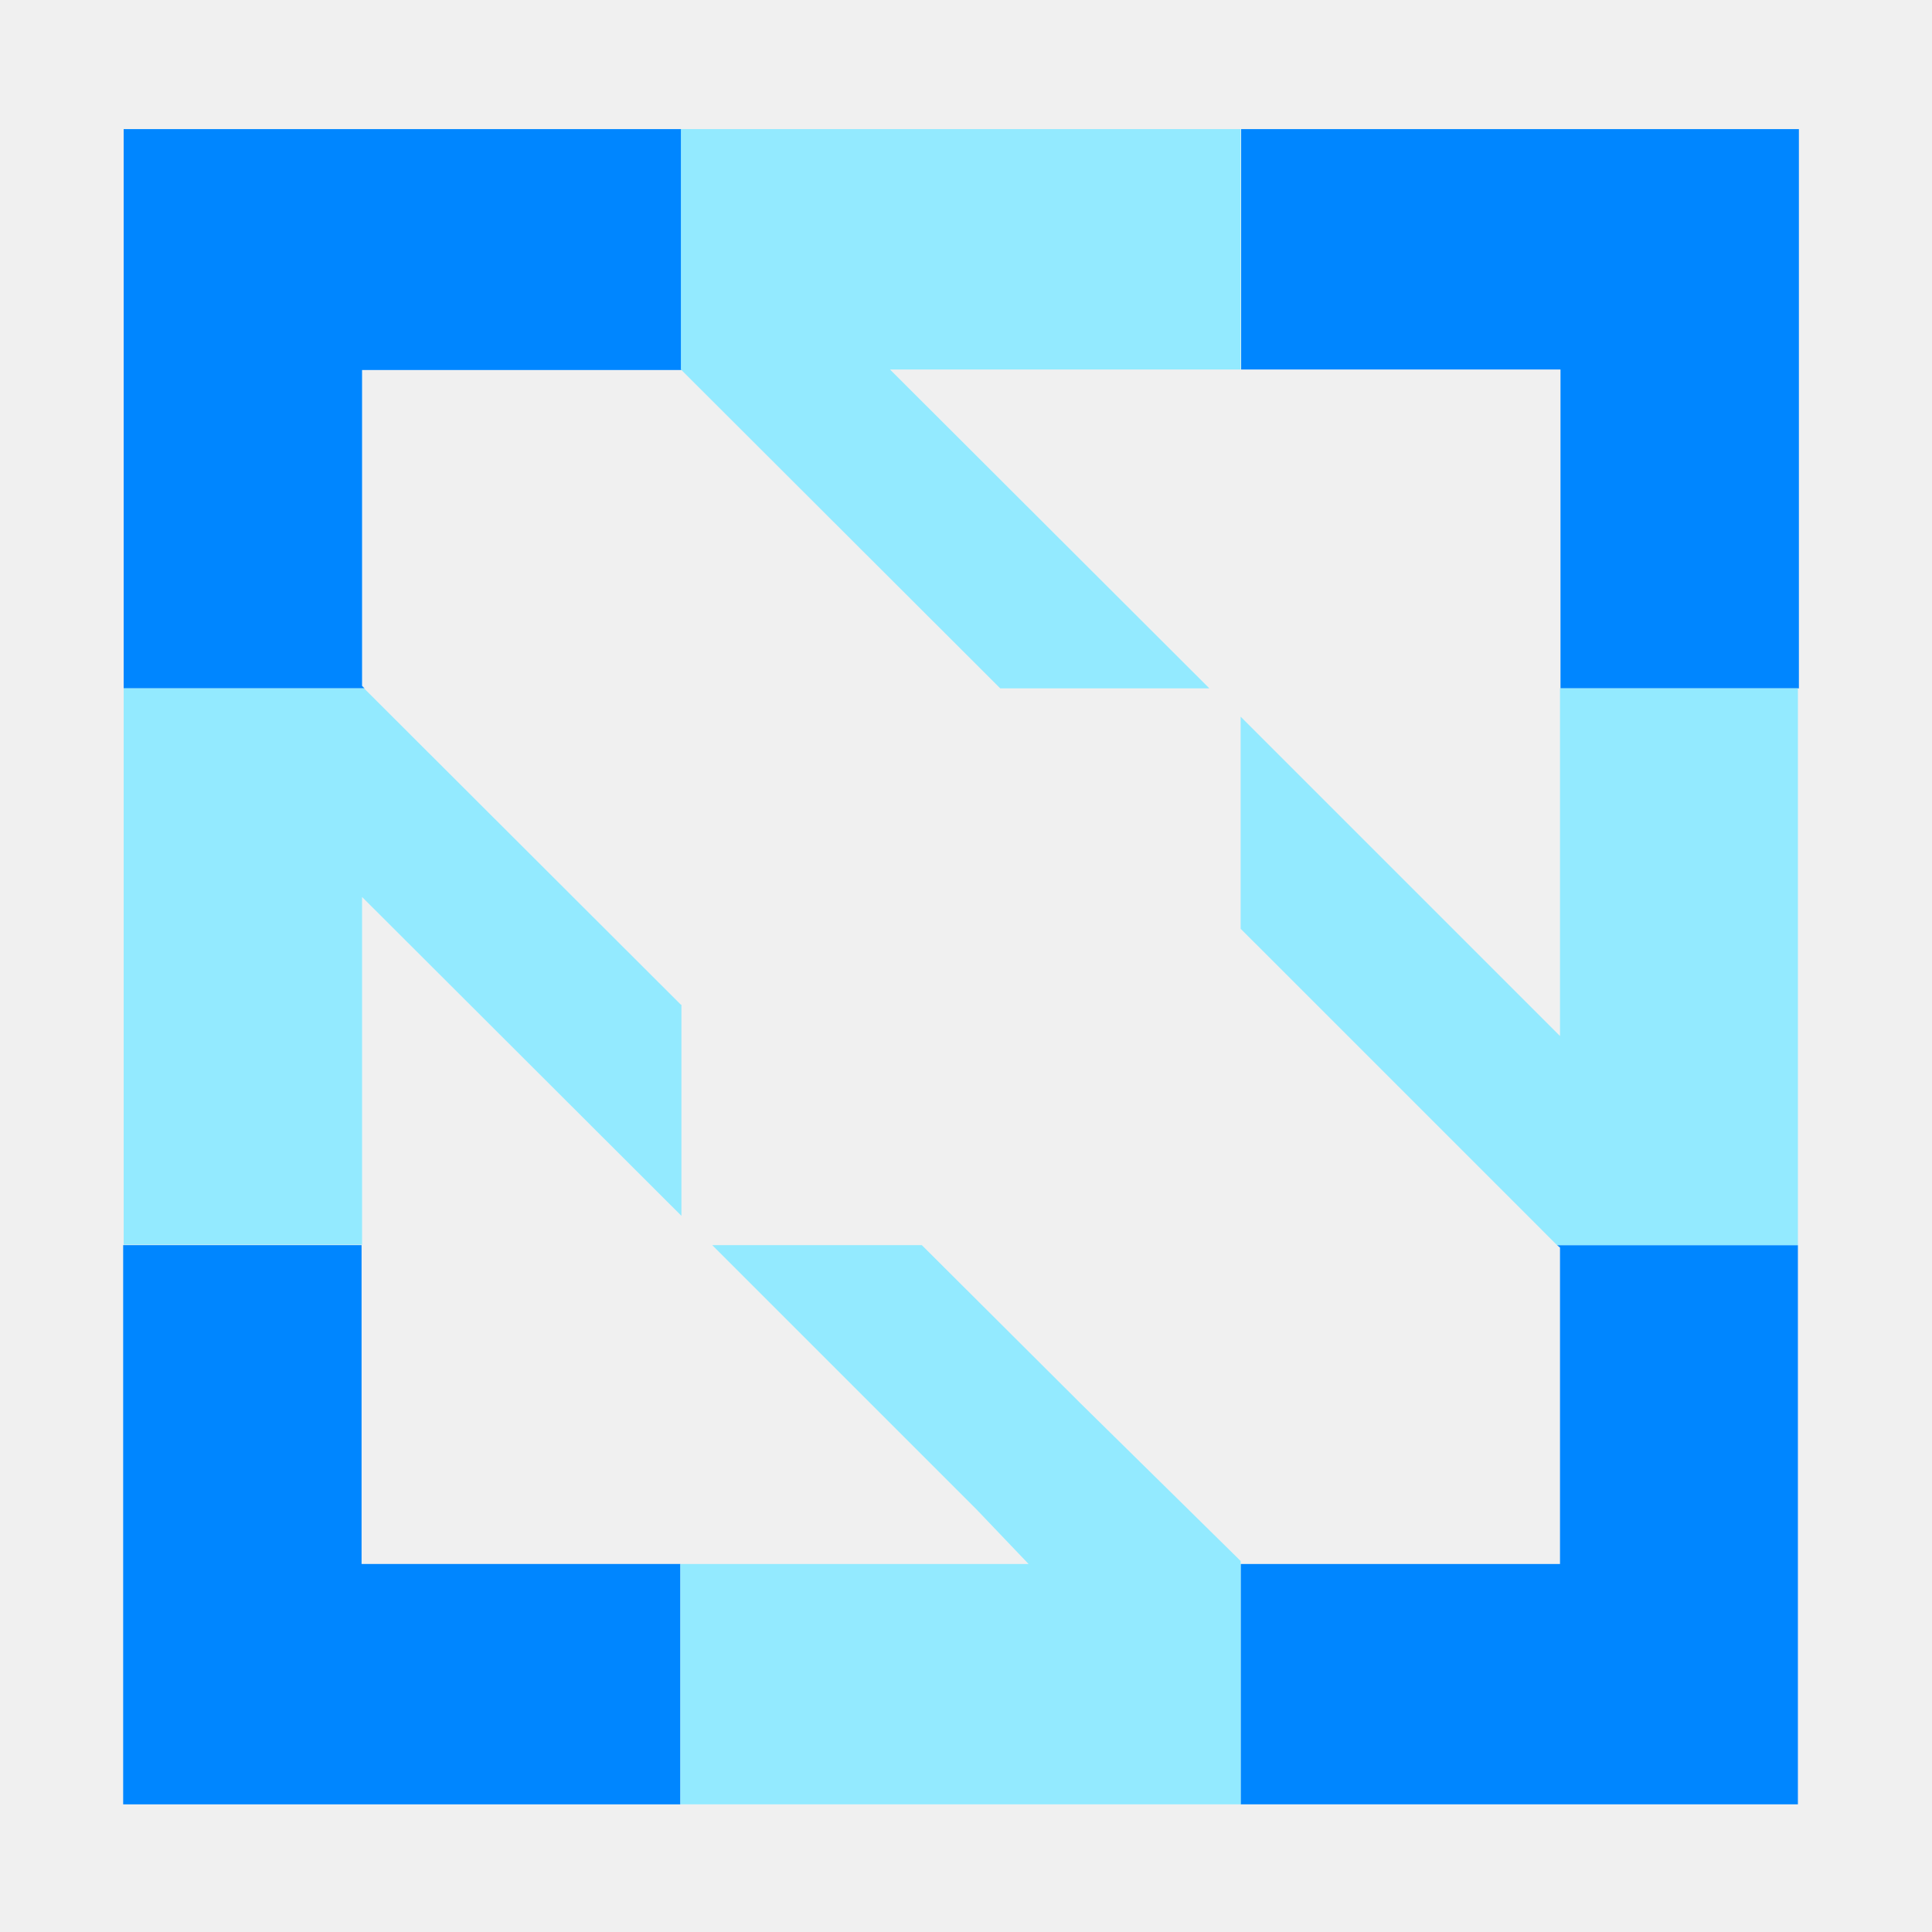
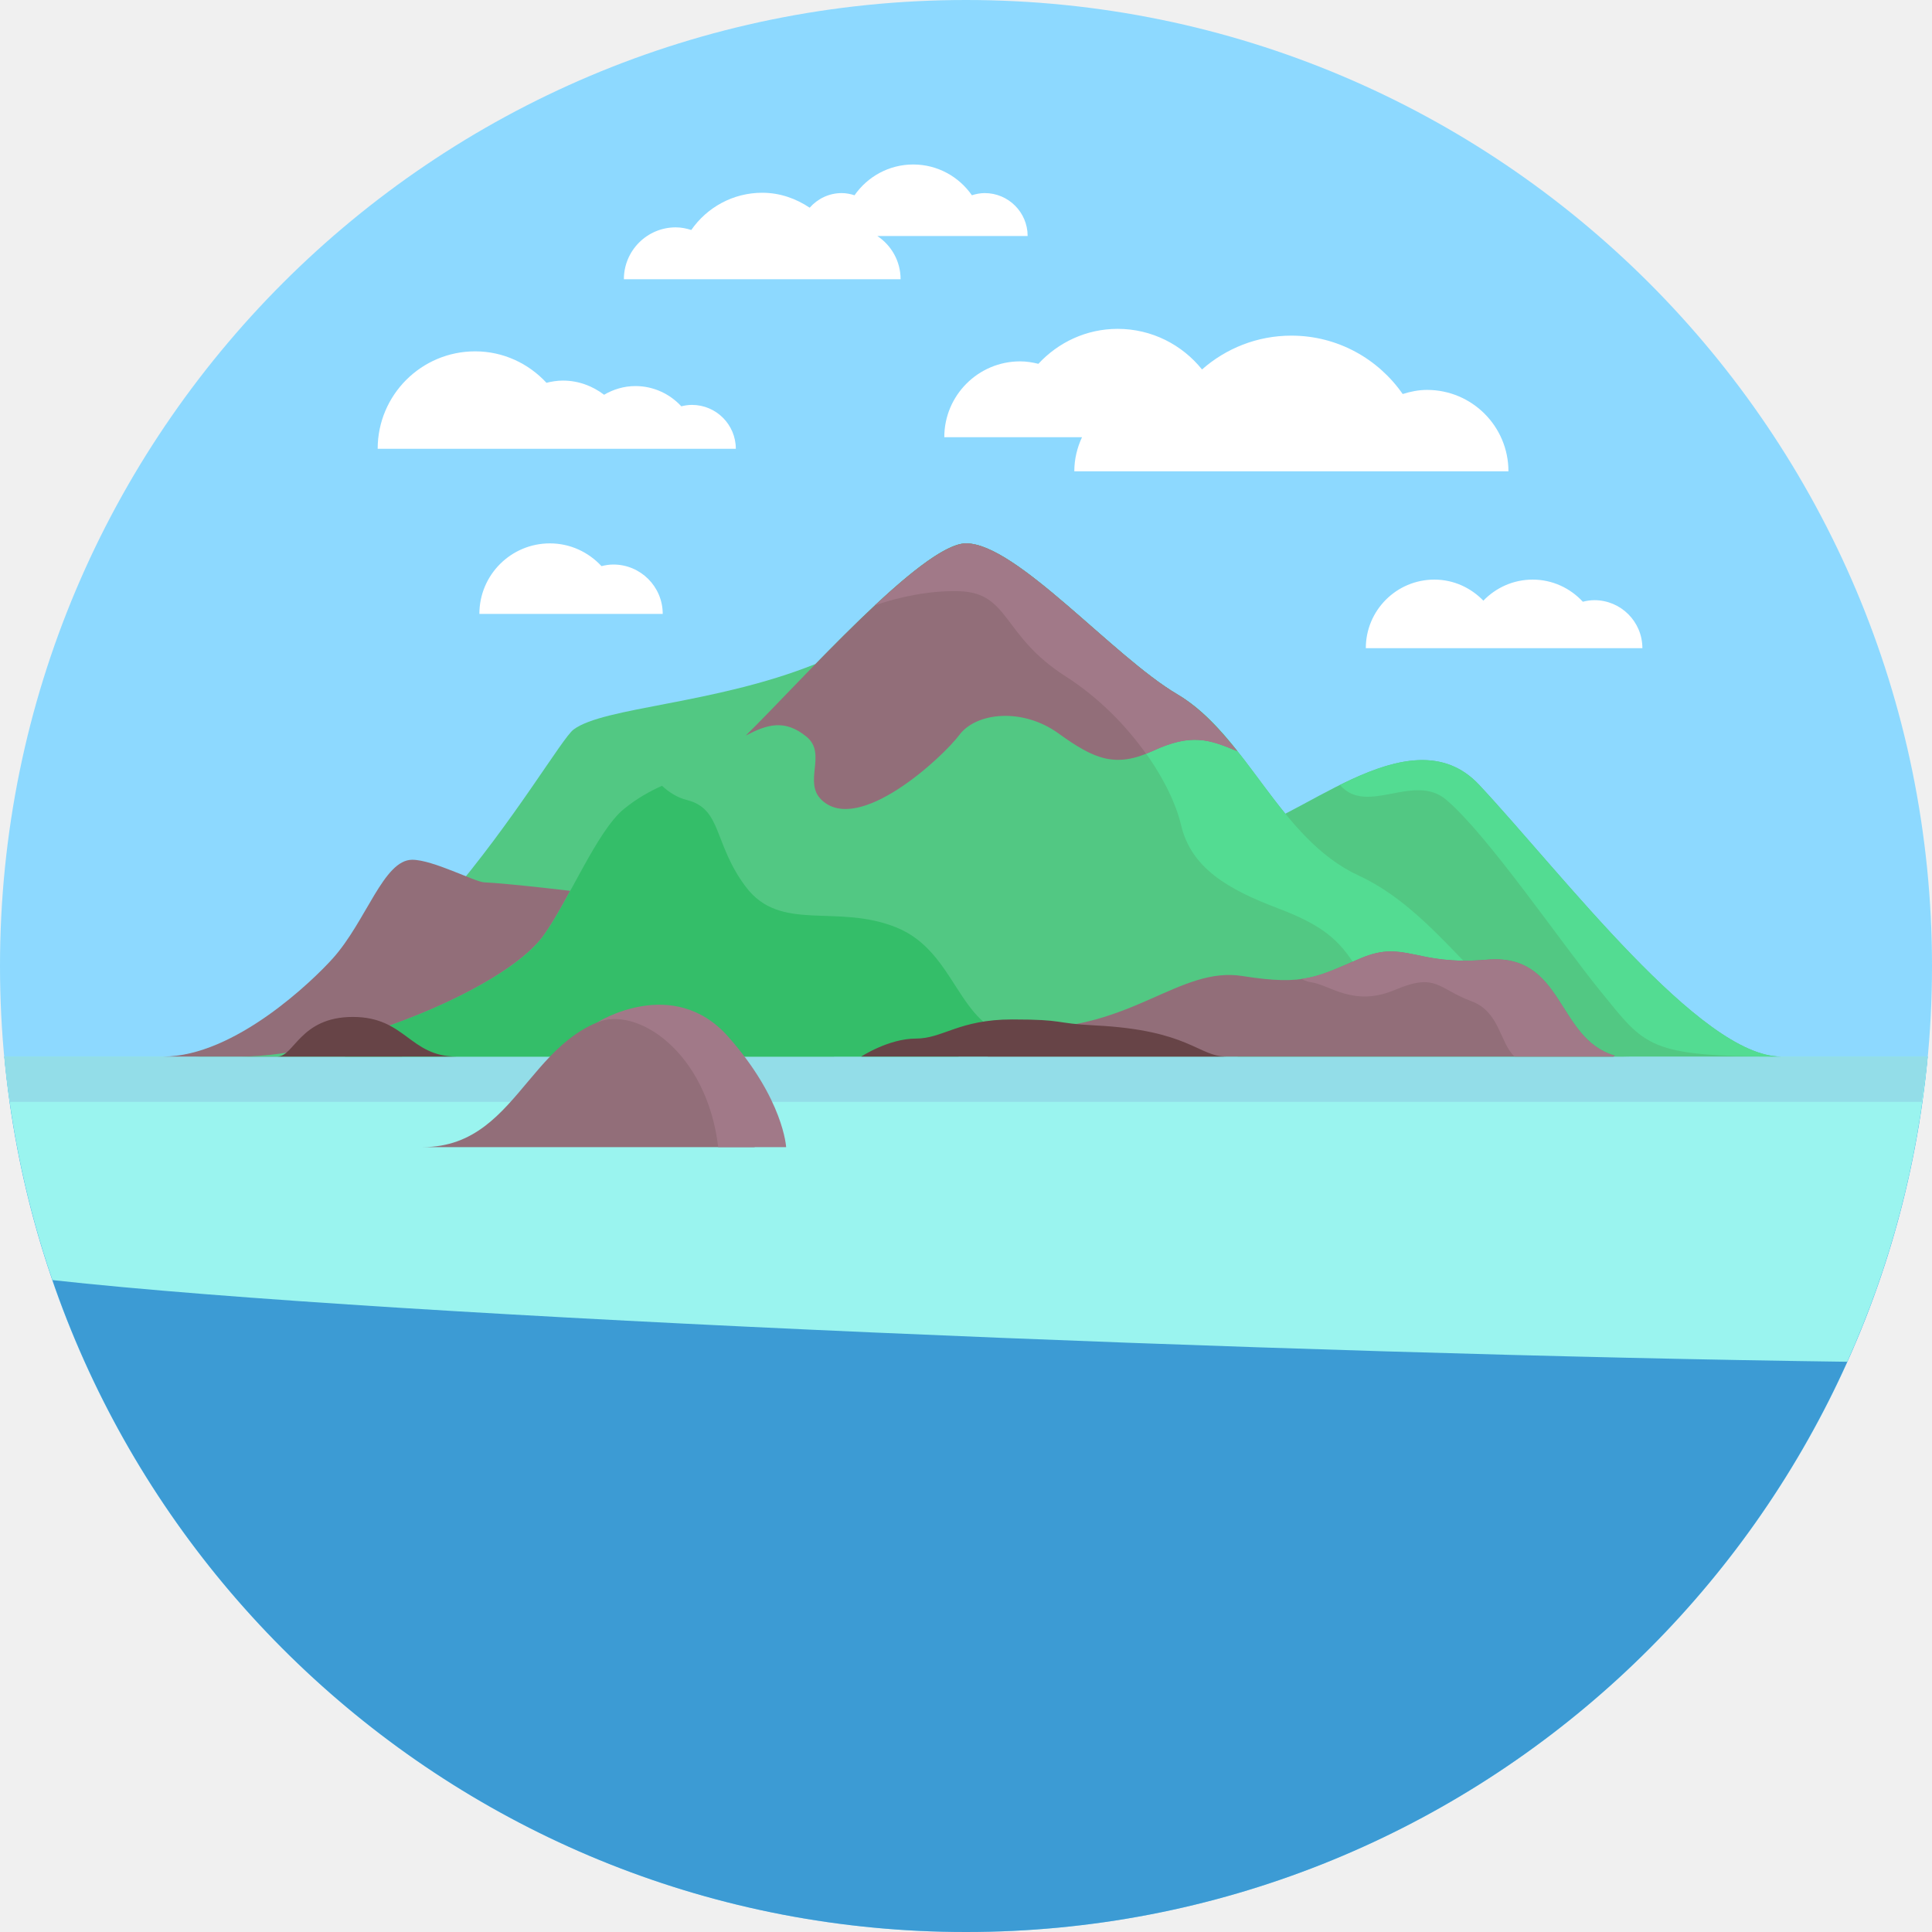
- <svg xmlns="http://www.w3.org/2000/svg" version="1.1" id="a" x="0px" y="0px" viewBox="0 0 389 389" style="enable-background:new 0 0 389 389;" xml:space="preserve">
-   <style type="text/css">
- 	.st0{fill:#0086FF;}
- 	.st1{fill:#93EAFF;}
- </style>
-   <g>
-     <path class="st0" d="M72.8,250.7h-48v112.6h112.2v-48.4H72.8V250.7z" />
-     <path class="st0" d="M314.1,251.2v63.7h-64.3v48.4h112.2V250.7h-48.5L314.1,251.2z" />
-     <path class="st0" d="M24.9,138.6h48.5l-0.5-0.5V74.5h64.3V26H24.9V138.6z" />
-     <path class="st0" d="M249.9,26v48.4h64.3v64.2h48V26C362.1,26,249.9,26,249.9,26z" />
-     <path class="st1" d="M243.5,138.6l-64.3-64.2h70.6V26H137.1v48.4l64.3,64.2H243.5z" />
-     <path class="st1" d="M185.6,250.7h-42.2l53.2,53.2l10.5,11h-70.1v48.4h112.8v-49l-32.1-31.6L185.6,250.7z" />
-     <path class="st1" d="M314.1,138.6v70l-11.1-11.1l-53.2-53.2V187l31.6,31.6l32.1,32.1h48.5V138.6H314.1L314.1,138.6z" />
-     <path class="st1" d="M137.1,202.3l-63.8-63.7H24.9v112h48v-70l64.3,64.2V202.3z" />
+ <svg xmlns="http://www.w3.org/2000/svg" height="800" viewBox="0 0 1024 1024" width="800">
+   <path d="m0 512a512 512 0 1 0 1024 0 512 512 0 1 0 -1024 0z" fill="#8dd9ff" />
+   <path d="m2.312 560c24.212 260.25 243.114 464 509.688 464s485.476-203.75 509.688-464z" fill="#3c9bd4" />
+   <path d="m979.09 721.766a508.962 508.962 0 0 0 42.598-161.766h-1019.376a509.546 509.546 0 0 0 25.48 118.472c181.78 20.098 660.592 39.49 951.298 43.294z" fill="#9af4ef" />
+   <path d="m5.276 584h1013.164c1.126-7.988 2.494-15.898 3.248-24h-1019.376c.752 8.072 1.842 16.042 2.964 24z" fill="#93dde8" />
+   <path d="m432 352c-53.334 21.334-112 22.666-128 34.666-12.092 9.07-100.356 173.334-200.356 173.334h338.398z" fill="#52c883" />
+   <path d="m330.666 476c-21.354-3.39-63.928-7.972-74-8.334-4.894-.176-27.166-11.974-38.166-11.974-15.202 0-24.276 32.308-42 52.158-10.302 11.536-52 52.15-90 52.15h126.5z" fill="#926e79" />
+   <path d="m944 560c-42.666 0-115.384-96.198-160-144-37.334-40-100.05 24-128.05 24v120z" fill="#52c883" />
+   <g fill="#fff">
+     <path d="m366.718 214.602c-1.94 0-3.796.306-5.598.754-6.076-6.56-14.688-10.732-24.334-10.732-6.084 0-11.71 1.754-16.616 4.604-6.082-4.644-13.592-7.51-21.836-7.51-3.014 0-5.896.478-8.696 1.172-9.436-10.19-22.816-16.67-37.8-16.67-28.532 0-51.662 23.13-51.662 51.662h189.824c0-12.858-10.424-23.28-23.282-23.28z" />
+     <path d="m351.256 325.376c0-14.45-11.714-26.162-26.162-26.162-2.18 0-4.266.344-6.292.848-6.826-7.372-16.506-12.06-27.346-12.06-20.642 0-37.376 16.734-37.376 37.376h97.176zm493.798-7.27c-2.12 0-4.148.336-6.118.824-6.638-7.17-16.052-11.728-26.594-11.728-10.278 0-19.518 4.304-26.128 11.164-6.602-6.812-15.722-11.164-25.958-11.164-20.074 0-36.346 16.274-36.346 36.346h146.588c-.002-14.05-11.392-25.442-25.444-25.442z" />
+     <path d="m799.5 249.8c0-23.826-19.316-43.142-43.142-43.142-4.526 0-8.804.89-12.904 2.184-12.988-18.67-34.532-30.946-59-30.946-18.174 0-34.718 6.794-47.358 17.928-10.524-13.092-26.614-21.52-44.72-21.52-16.656 0-31.526 7.202-42.016 18.53-3.112-.772-6.314-1.302-9.666-1.302-22.2 0-40.196 17.998-40.196 40.196h72.992c-2.556 5.514-4.084 11.594-4.084 18.072z" />
+     <path d="m465 125.084h79.668c0-12.56-10.182-22.742-22.742-22.742-2.386 0-4.642.47-6.802 1.152-6.846-9.842-18.204-16.312-31.1-16.312s-24.254 6.47-31.1 16.312c-2.162-.682-4.416-1.152-6.802-1.152-6.786 0-12.808 3.032-16.974 7.744-7.25-4.842-15.768-7.918-25.144-7.918-15.596 0-29.33 7.824-37.608 19.726-2.614-.824-5.34-1.392-8.226-1.392-15.188 0-27.5 12.312-27.5 27.5h146.666c-.002-9.58-4.91-17.996-12.336-22.918z" />
  </g>
+   <path d="m128 560c50 0 138.666-34.666 160-64 13.152-18.084 28.36-55.53 42.666-67.208 18.658-15.228 34.666-15.46 53.334-28.792s101.334-112 128-112 78 60 112 80c37.134 21.844 53.746 76.418 96 96 54.666 25.334 77.334 96 144 96" fill="#52c883" />
+   <path d="m507.942 560a2479.98 2479.98 0 0 0 30.058-10.5c-30.422-4.68-30.916-44.854-62.716-57.854s-61.55 2.956-80.018-21.646c-17.266-23-12.416-41.294-31.266-46-5.04-1.258-9.356-4.03-13.14-7.512-6.544 2.978-13.182 6.582-20.194 12.304-14.306 11.676-29.514 49.124-42.666 67.208-13.744 18.896-55.426 39.956-96.716 52.584a939.792 939.792 0 0 0 -8.428 11.416z" fill="#34be69" />
+   <path d="m720 464c-42.254-19.582-58.868-74.158-96-96-34-20-85.334-80-112-80-10.154 0-28.434 14.33-48.202 32.782 12.772-4.37 28.832-7.824 44.202-7.448 27.334.666 22.666 23.334 56.666 45.064s56 56.27 61.334 78.936 24.666 34 51.334 44.09c26.666 10.09 34 18.576 44 35.242 0 0 38.12 7.092 75.87 14.054-24.798-22.51-45.7-52.12-77.204-66.72z" fill="#53dc92" />
+   <path d="m400 608s-32.666-70.666-59.334-70.666c-60 0-62 70.666-116.666 70.666m631.202-48 .62-.486c-31.104-9.058-26.646-54.458-67.822-50.848-38 3.334-43.334-10.666-66.666-.816-22.88 9.66-29.334 14.816-62.666 9.482s-58.598 28.334-113.932 27.666c-17.162-.206-9.958-3.666-21.236 15h331.702zm-419.726-136c19.63 18.692 64.024-22.5 73.024-34.5s33.5-14.5 52.5-.788 30.184 18.472 50 9.288c20.5-9.5 29.968-6.064 44.756.13-9.474-11.954-19.458-22.896-31.756-30.13-34-20-85.334-80-112-80-22.96 0-87.34 73.026-116.734 101.87 11.234-5.87 20.626-8.912 32.234.63 10.984 9.028-2 24 7.976 33.5z" fill="#926e79" />
+   <path d="m505.65 289.49c-1.106.416-2.22.848-3.424 1.44-.82.406-1.696.914-2.558 1.394-1.088.606-2.182 1.228-3.332 1.95-1.016.64-2.064 1.342-3.124 2.066-1.072.732-2.158 1.49-3.272 2.3a164.938 164.938 0 0 0 -6.696 5.142c-1.442 1.16-2.888 2.328-4.376 3.58-.756.634-1.528 1.308-2.294 1.966-1.778 1.526-3.56 3.06-5.384 4.692l-.416.378a477.356 477.356 0 0 0 -6.976 6.382c12.772-4.37 28.832-7.824 44.202-7.448 27.334.666 22.666 23.334 56.666 45.064 17.77 11.358 32.162 26.208 42.71 41.042 1.206-.476 2.352-.848 3.622-1.438 20.5-9.5 29.968-6.064 44.756.13a215.844 215.844 0 0 0 -9.936-11.624c-2.214-2.402-4.468-4.742-6.812-6.926a103.03 103.03 0 0 0 -3.584-3.186c-3.632-3.084-7.362-6.006-11.424-8.396-34-20-85.334-80-112-80-1.358 0-2.884.296-4.516.784-.574.174-1.224.48-1.832.708z" fill="#a17988" />
+   <path d="m242 560c-25 0-27-21-55-21s-31 21-40 21zm408 0c-15 0-19.5-14-69.5-16.5-22.472-1.124-15.698-3.172-44.008-3.172s-36.616 10.138-51.054 10.138-28.968 9.534-28.968 9.534z" fill="#674447" />
+   <path d="m784 416c-20.318-21.77-48.14-12.7-73.808.058 14.474 16.61 39.168-6.868 56.474 7.942 22.22 19.014 60.43 75.334 81.728 101.486 23.844 29.28 24.94 34.514 95.606 34.514-42.666 0-115.384-96.198-160-144z" fill="#53dc92" />
+   <path d="m416.666 608h-36c-6-50.666-43.36-75.158-64.332-65.996 0 0 40.332-25.67 69.666 7.496s30.666 58.5 30.666 58.5zm439.156-48.486c-31.104-9.058-26.646-54.458-67.822-50.848-38 3.334-43.334-10.666-66.666-.814-13.162 5.556-20.978 9.534-31.512 10.97 1.684.884 3.332 1.572 4.846 1.758 10.032 1.236 22.666 13.418 44.666 4.084s22.666-.666 40.666 6.054c14.94 5.578 14.846 21.93 22.728 29.28h52.474z" fill="#a17988" />
</svg>
